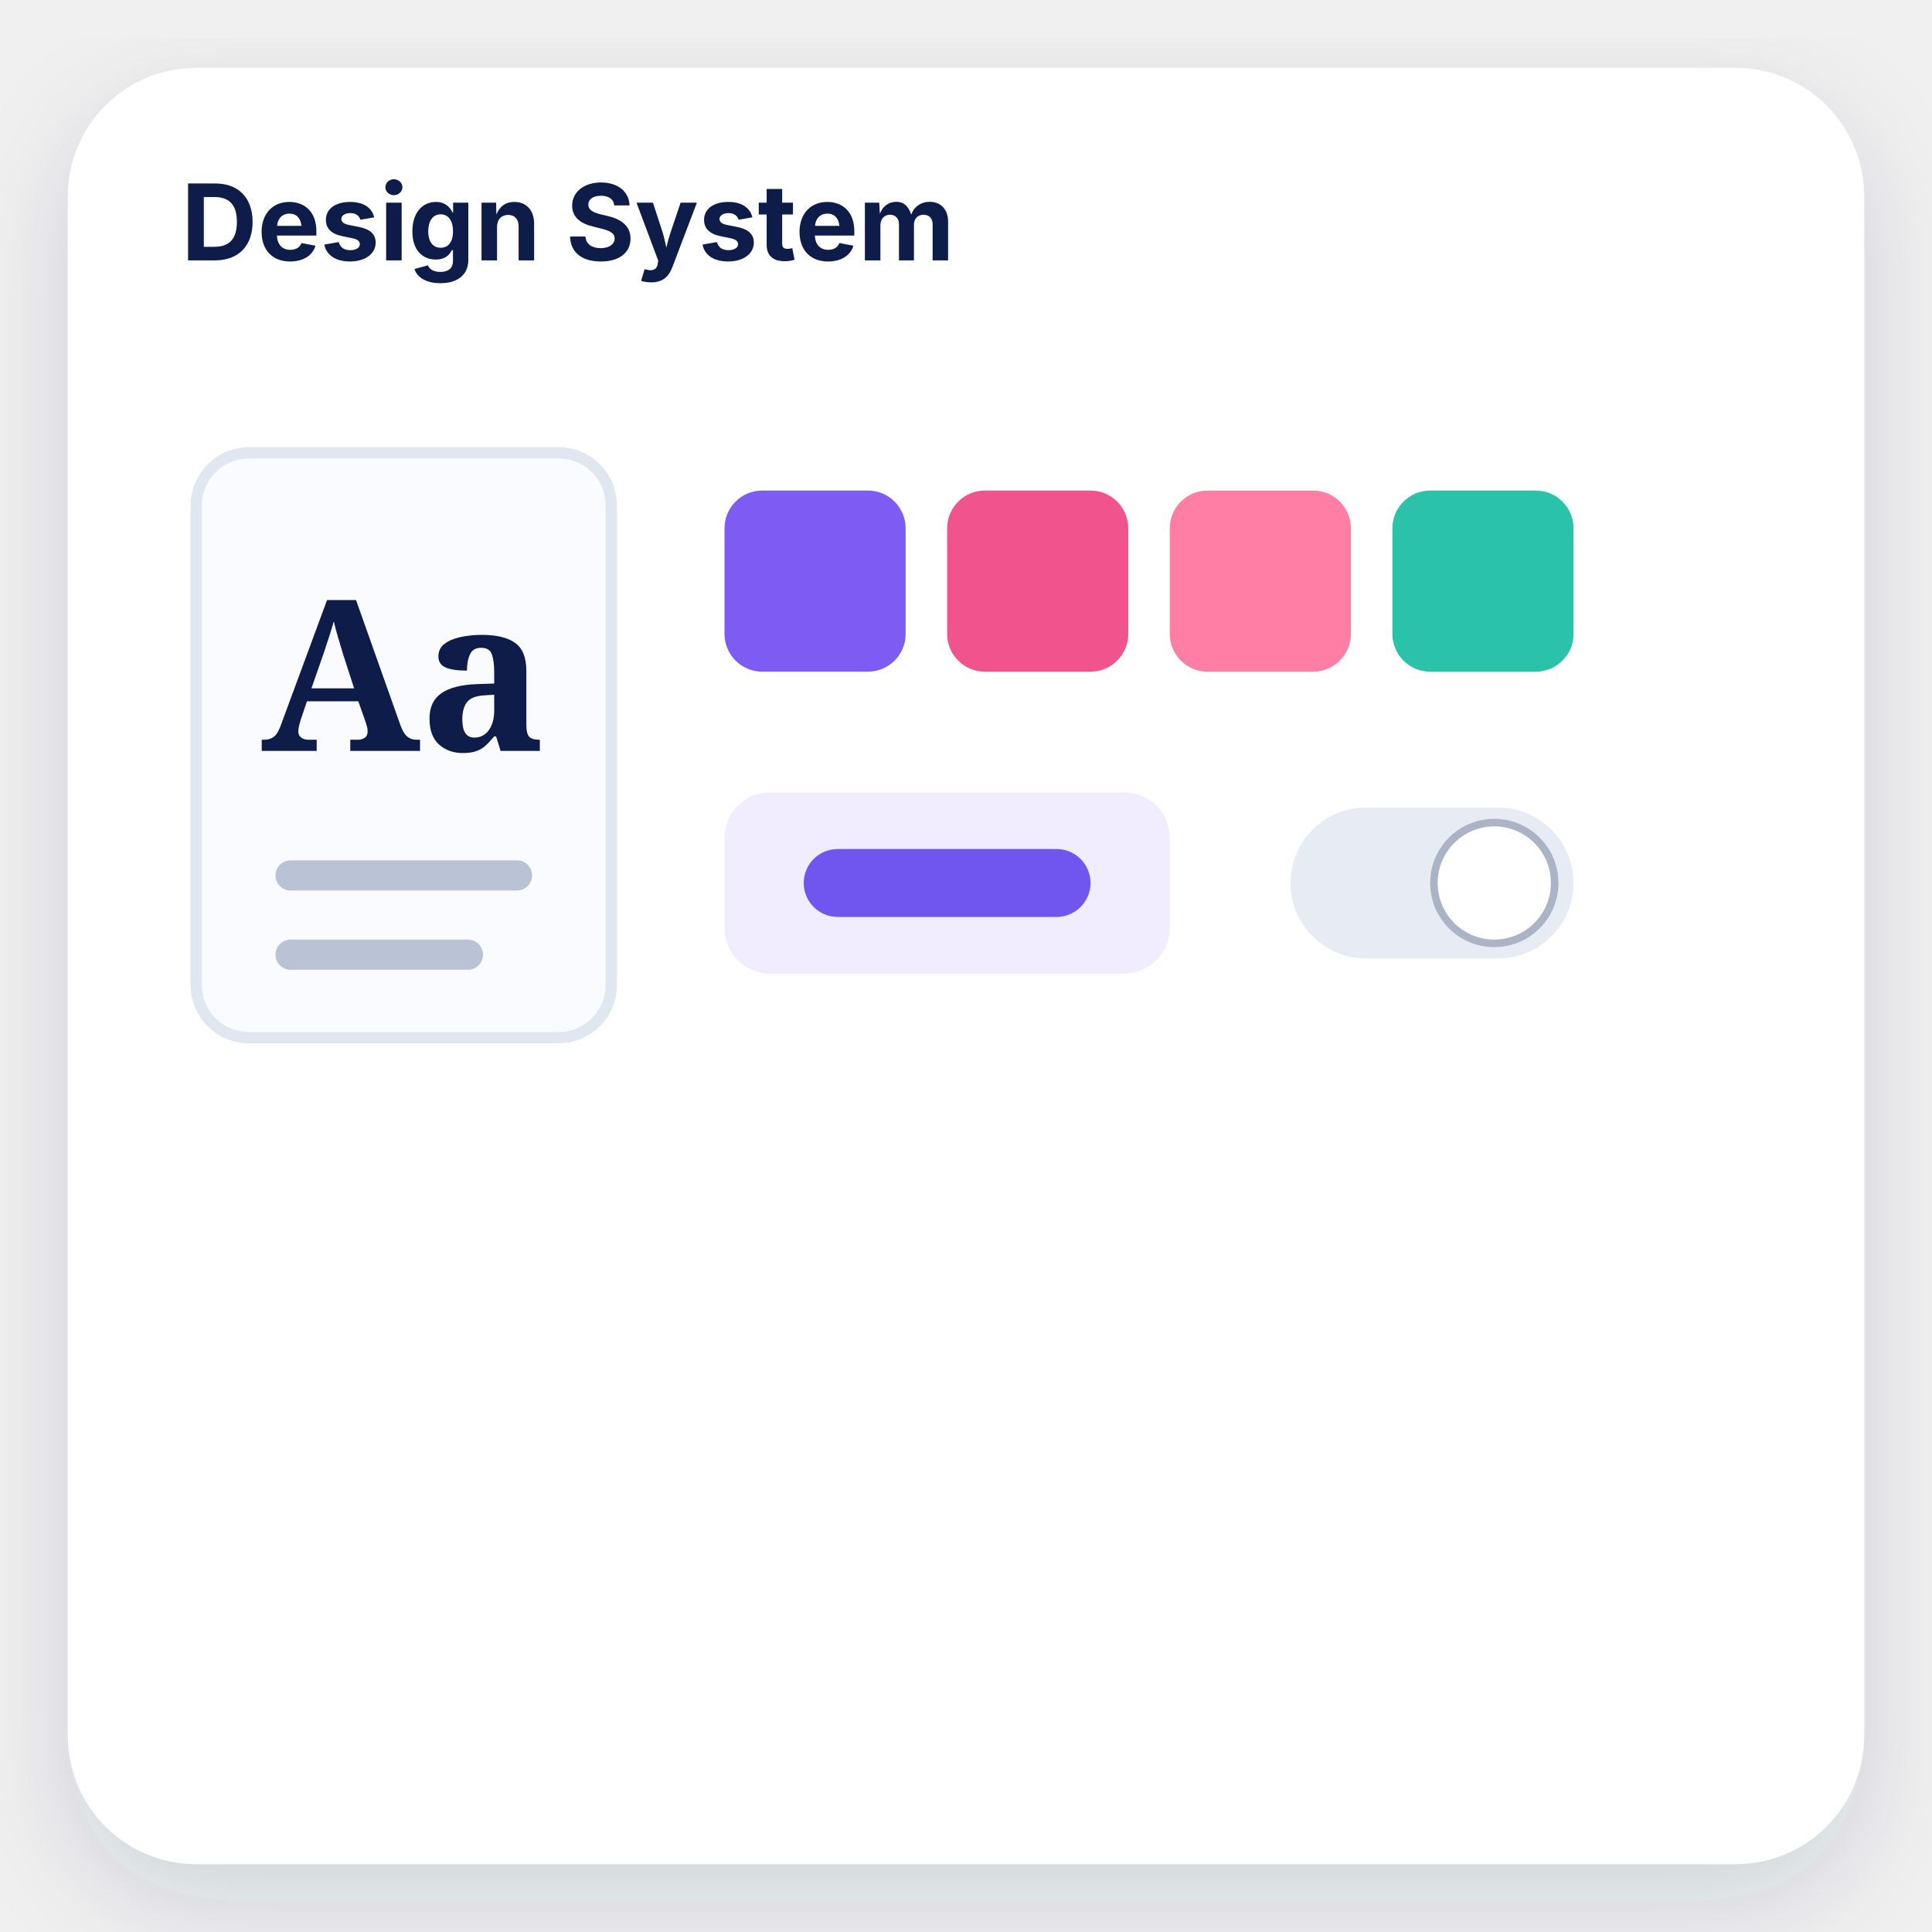
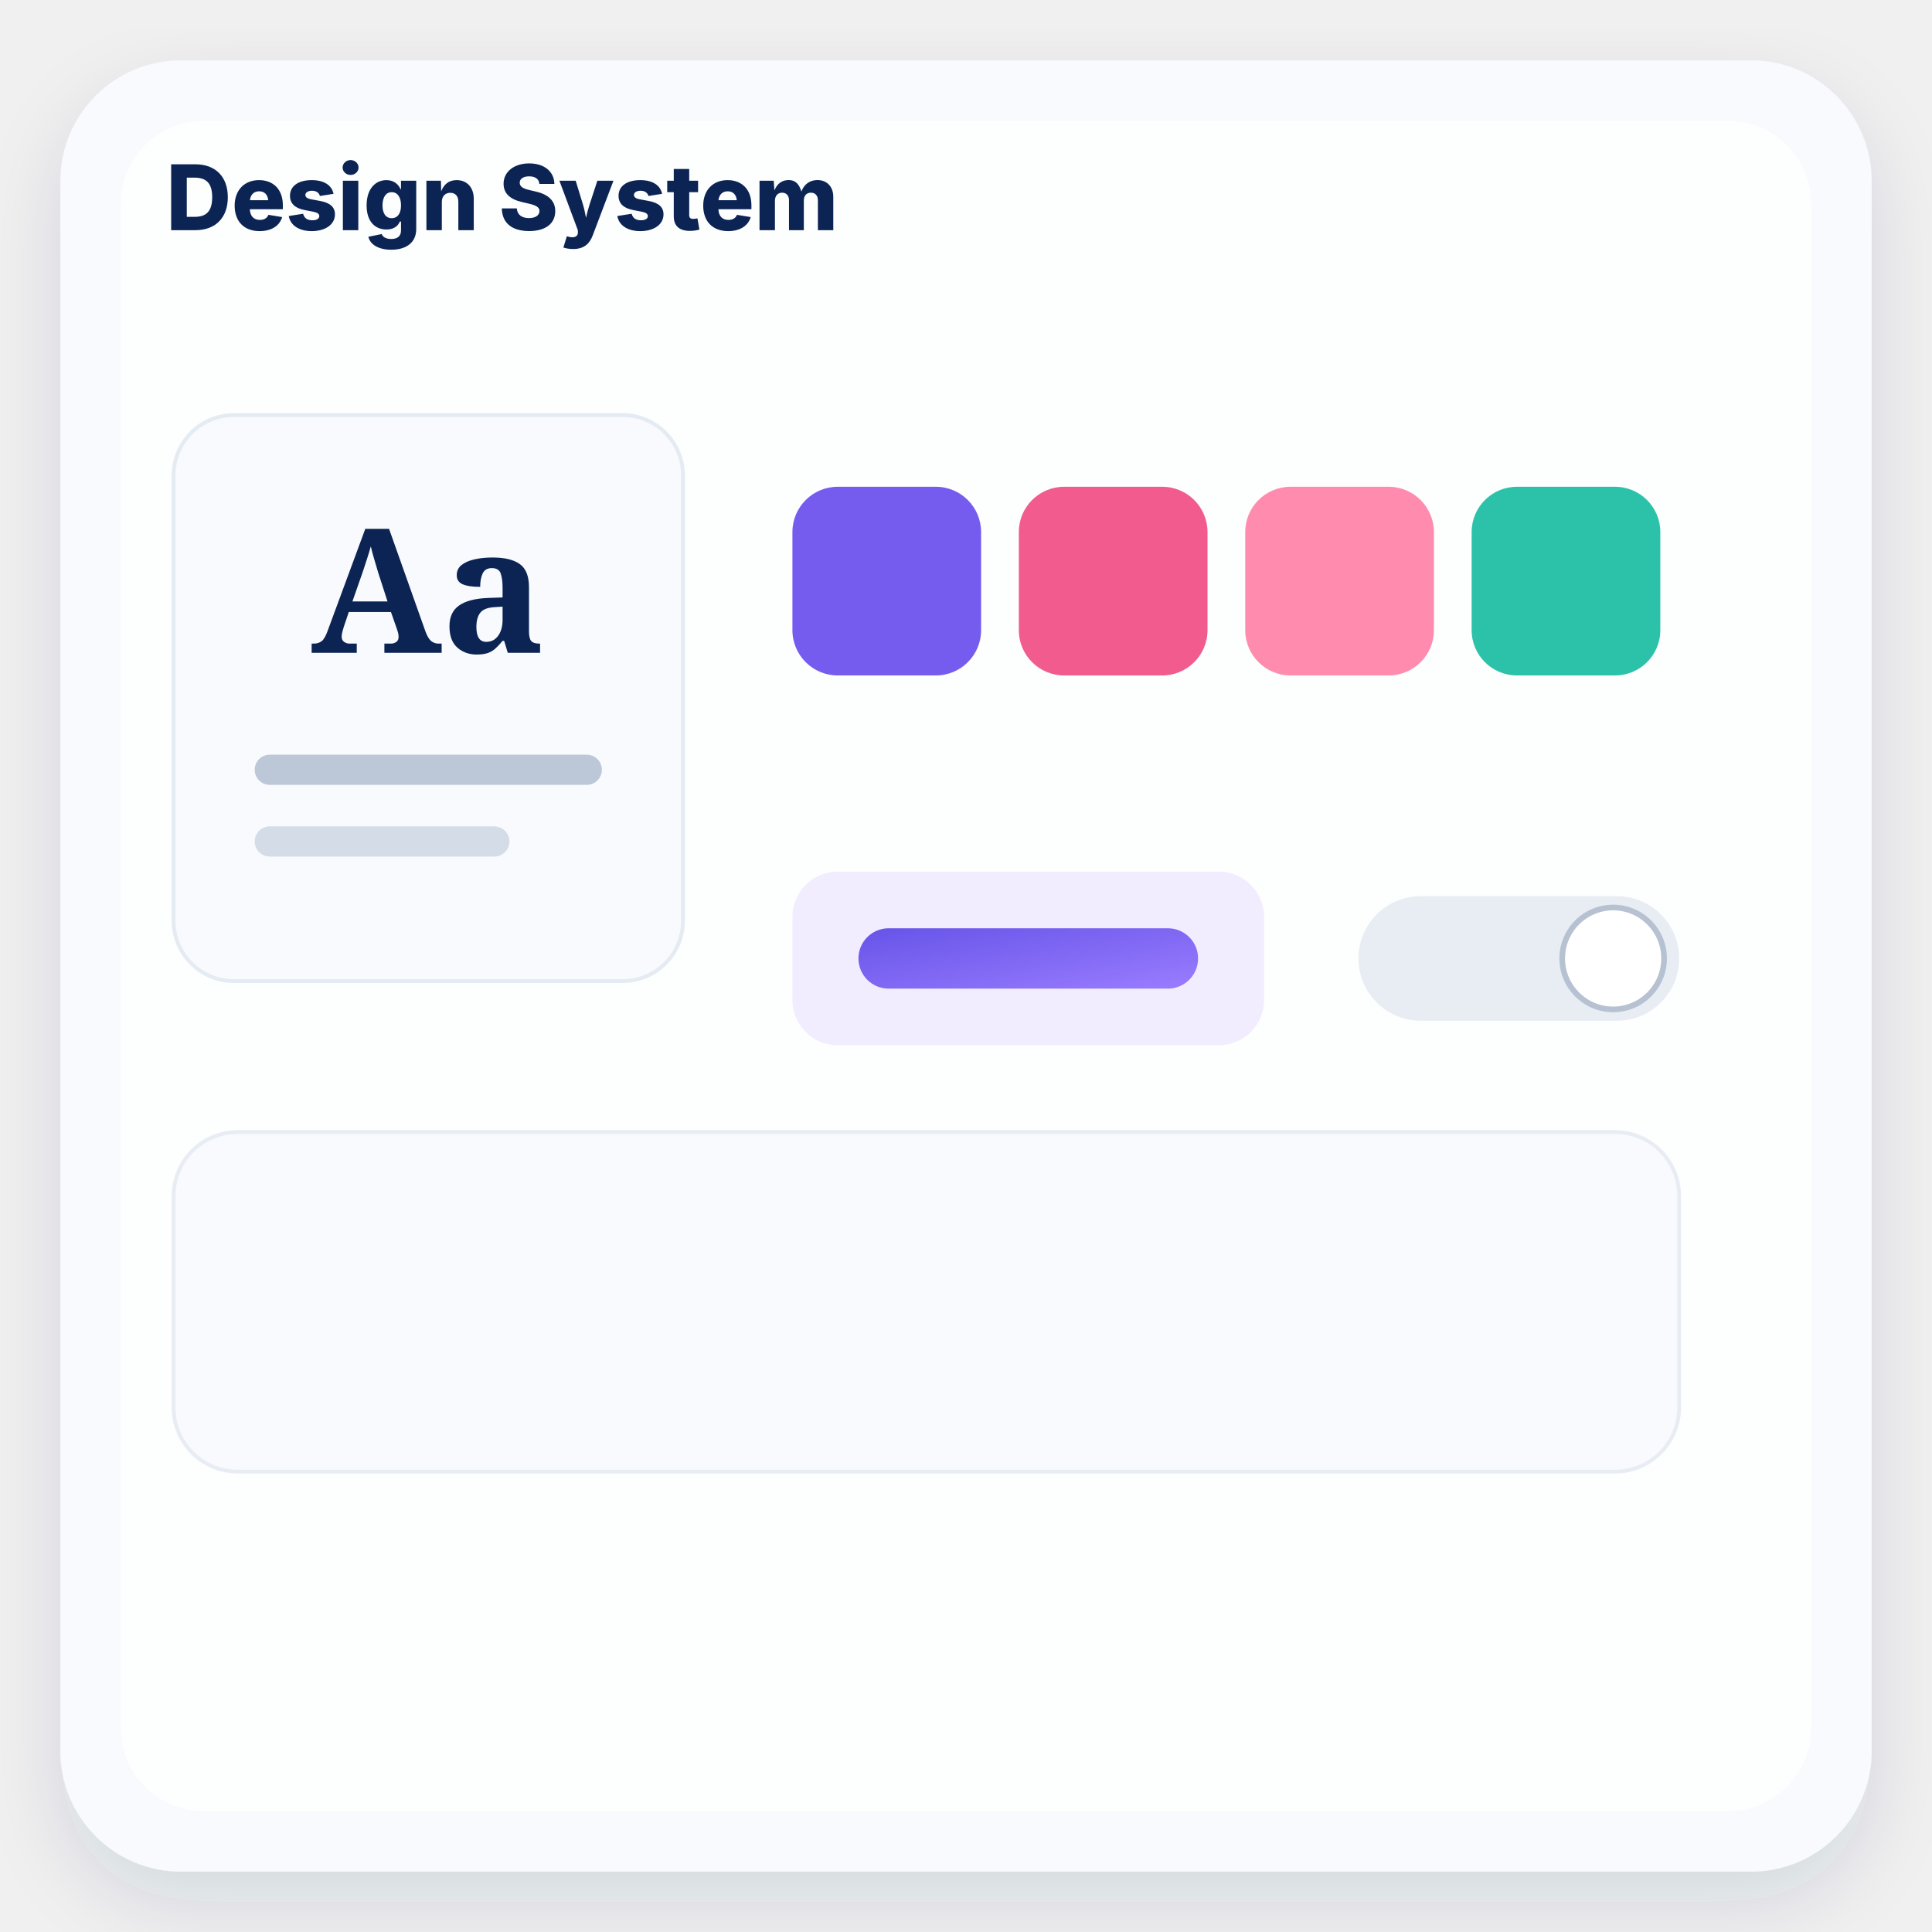
- <svg xmlns="http://www.w3.org/2000/svg" width="512" height="512" viewBox="0 0 512 512">
+ <svg xmlns="http://www.w3.org/2000/svg" width="1024" height="1024" viewBox="0 0 1024 1024">
  <defs>
-     <linearGradient id="blue" x1="0" x2="1">
-       <stop stop-color="#1474E8" />
-       <stop offset="1" stop-color="#287CF4" />
+     <linearGradient id="blueGrad" x1="0" y1="0" x2="1" y2="1">
+       <stop offset="0%" stop-color="#2F80ED" />
+       <stop offset="100%" stop-color="#4EA5FF" />
    </linearGradient>
-     <linearGradient id="teal" x1="0" x2="1">
-       <stop stop-color="#08A88D" />
-       <stop offset="1" stop-color="#21D0B0" />
+     <linearGradient id="tealGrad" x1="0" y1="0" x2="1" y2="1">
+       <stop offset="0%" stop-color="#11A98D" />
+       <stop offset="100%" stop-color="#35D3BA" />
    </linearGradient>
-     <linearGradient id="purple" x1="0" x2="1">
-       <stop stop-color="#654CF0" />
-       <stop offset="1" stop-color="#9B76FF" />
+     <linearGradient id="purpleGrad" x1="0" y1="0" x2="1" y2="1">
+       <stop offset="0%" stop-color="#6654E8" />
+       <stop offset="100%" stop-color="#9A7CFF" />
    </linearGradient>
-     <linearGradient id="pink" x1="0" x2="1">
-       <stop stop-color="#FF5C86" />
-       <stop offset="1" stop-color="#FF9AB2" />
-     </linearGradient>
-     <linearGradient id="navy" x1="0" y1="0" x2="1" y2="1">
-       <stop stop-color="#061947" />
-       <stop offset="1" stop-color="#0D3974" />
-     </linearGradient>
-     <radialGradient id="glow">
-       <stop stop-color="#28D4FF" stop-opacity=".52" />
-       <stop offset="1" stop-color="#28D4FF" stop-opacity="0" />
-     </radialGradient>
-     <filter id="shadow" x="-50%" y="-50%" width="200%" height="200%">
-       <feDropShadow dx="0" dy="10" stdDeviation="14" flood-color="#0D2B5B" flood-opacity=".14" />
-     </filter>
-     <filter id="deepShadow" x="-50%" y="-50%" width="200%" height="200%">
-       <feDropShadow dx="0" dy="20" stdDeviation="24" flood-color="#04132F" flood-opacity=".25" />
+     <filter id="cardShadow" x="-20%" y="-20%" width="140%" height="140%">
+       <feDropShadow dx="0" dy="16" stdDeviation="20" flood-color="#102A56" flood-opacity=".12" />
    </filter>
  </defs>
-   <g filter="url(#shadow)">
-     <rect x="18" y="18" width="476" height="476" rx="34" fill="#fff" />
-     <text x="48" y="69" font-family="Inter,Arial" font-size="28" font-weight="700" fill="#071B49">Design System</text>
-     <g transform="translate(52,120)">
-       <rect x="0" y="0" width="110" height="155" rx="14" fill="#FAFBFE" stroke="#E1E7F0" stroke-width="3" />
-       <text x="55" y="79" text-anchor="middle" font-family="Georgia,serif" font-size="56" font-weight="700" fill="#071B49">Aa</text>
-       <path d="M25 112 H85 M25 133 H72" stroke="#B9C3D5" stroke-width="8" stroke-linecap="round" />
-       <rect x="140" y="10" width="48" height="48" rx="10" fill="#7B5CF3" />
-       <rect x="199" y="10" width="48" height="48" rx="10" fill="#F1538C" />
-       <rect x="258" y="10" width="48" height="48" rx="10" fill="#FF7EA6" />
-       <rect x="317" y="10" width="48" height="48" rx="10" fill="#2CC2A9" />
-       <rect x="140" y="90" width="118" height="48" rx="12" fill="#F1EDFF" />
-       <rect x="161" y="105" width="76" height="18" rx="9" fill="#7056EE" />
-       <rect x="290" y="94" width="75" height="40" rx="20" fill="#E7ECF4" />
-       <circle cx="344" cy="114" r="16" fill="#fff" stroke="#AAB4C6" stroke-width="2" />
-     </g>
+   <g filter="url(#cardShadow)">
+     <rect x="32" y="32" width="960" height="960" rx="64" fill="#F8FAFD" />
  </g>
+   <rect x="64" y="64" width="896" height="896" rx="44" fill="#FFFFFF" opacity=".72" />
+   <text x="88" y="122" font-family="Inter,Arial,sans-serif" font-size="48" font-weight="800" fill="#0B2454">Design System</text>
+   <rect x="92" y="220" width="270" height="300" rx="32" fill="#F8FAFD" stroke="#E5EBF2" stroke-width="2" />
+   <text x="227" y="346" text-anchor="middle" font-family="Georgia,serif" font-size="92" font-weight="700" fill="#0B2454">Aa</text>
+   <rect x="135" y="400" width="184" height="16" rx="8" fill="#BCC8D8" />
+   <rect x="135" y="438" width="135" height="16" rx="8" fill="#D4DCE7" />
+   <rect x="420" y="258" width="100" height="100" rx="24" fill="#755CEE" />
+   <rect x="540" y="258" width="100" height="100" rx="24" fill="#F15B8E" />
+   <rect x="660" y="258" width="100" height="100" rx="24" fill="#FF8CAE" />
+   <rect x="780" y="258" width="100" height="100" rx="24" fill="#2CC2A9" />
+   <rect x="420" y="462" width="250" height="92" rx="24" fill="#F1EDFF" />
+   <rect x="455" y="492" width="180" height="32" rx="16" fill="url(#purpleGrad)" />
+   <rect x="720" y="475" width="170" height="66" rx="33" fill="#E8EDF4" />
+   <circle cx="855" cy="508" r="27" fill="#fff" stroke="#B6C1D1" stroke-width="3" />
+   <rect x="92" y="600" width="798" height="180" rx="34" fill="#F8FAFD" stroke="#E8EDF4" stroke-width="2" />
</svg>
